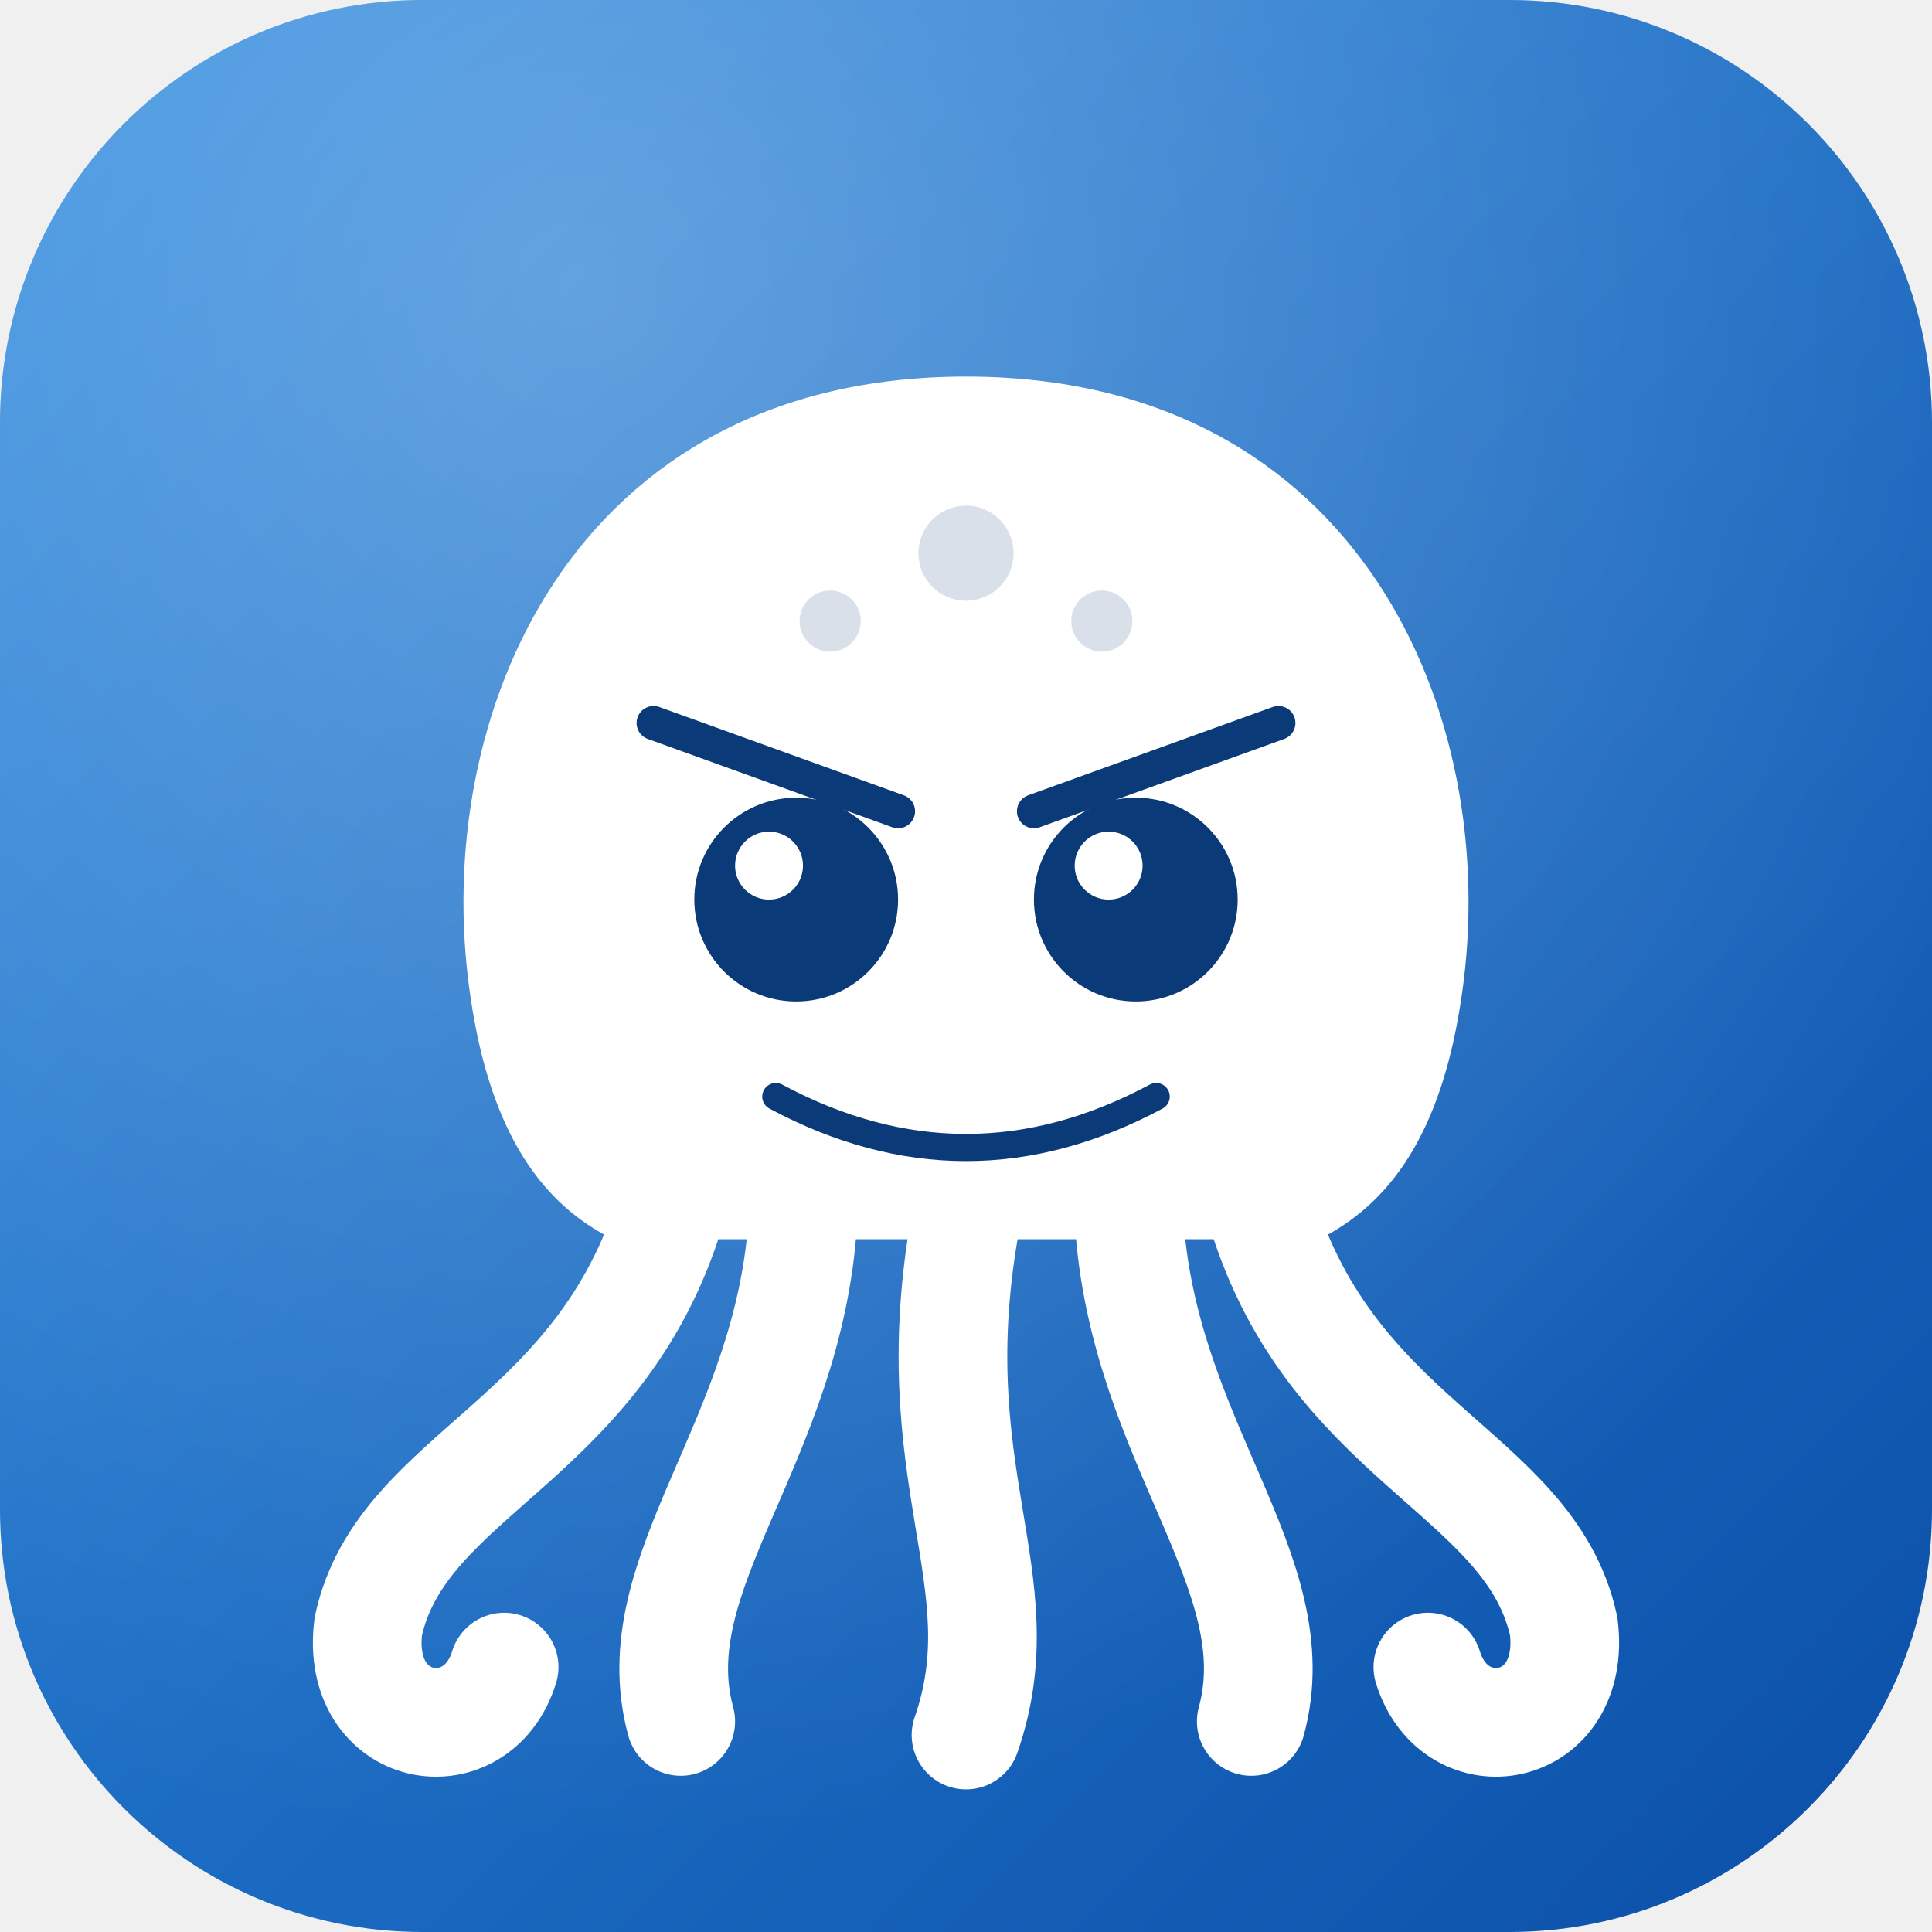
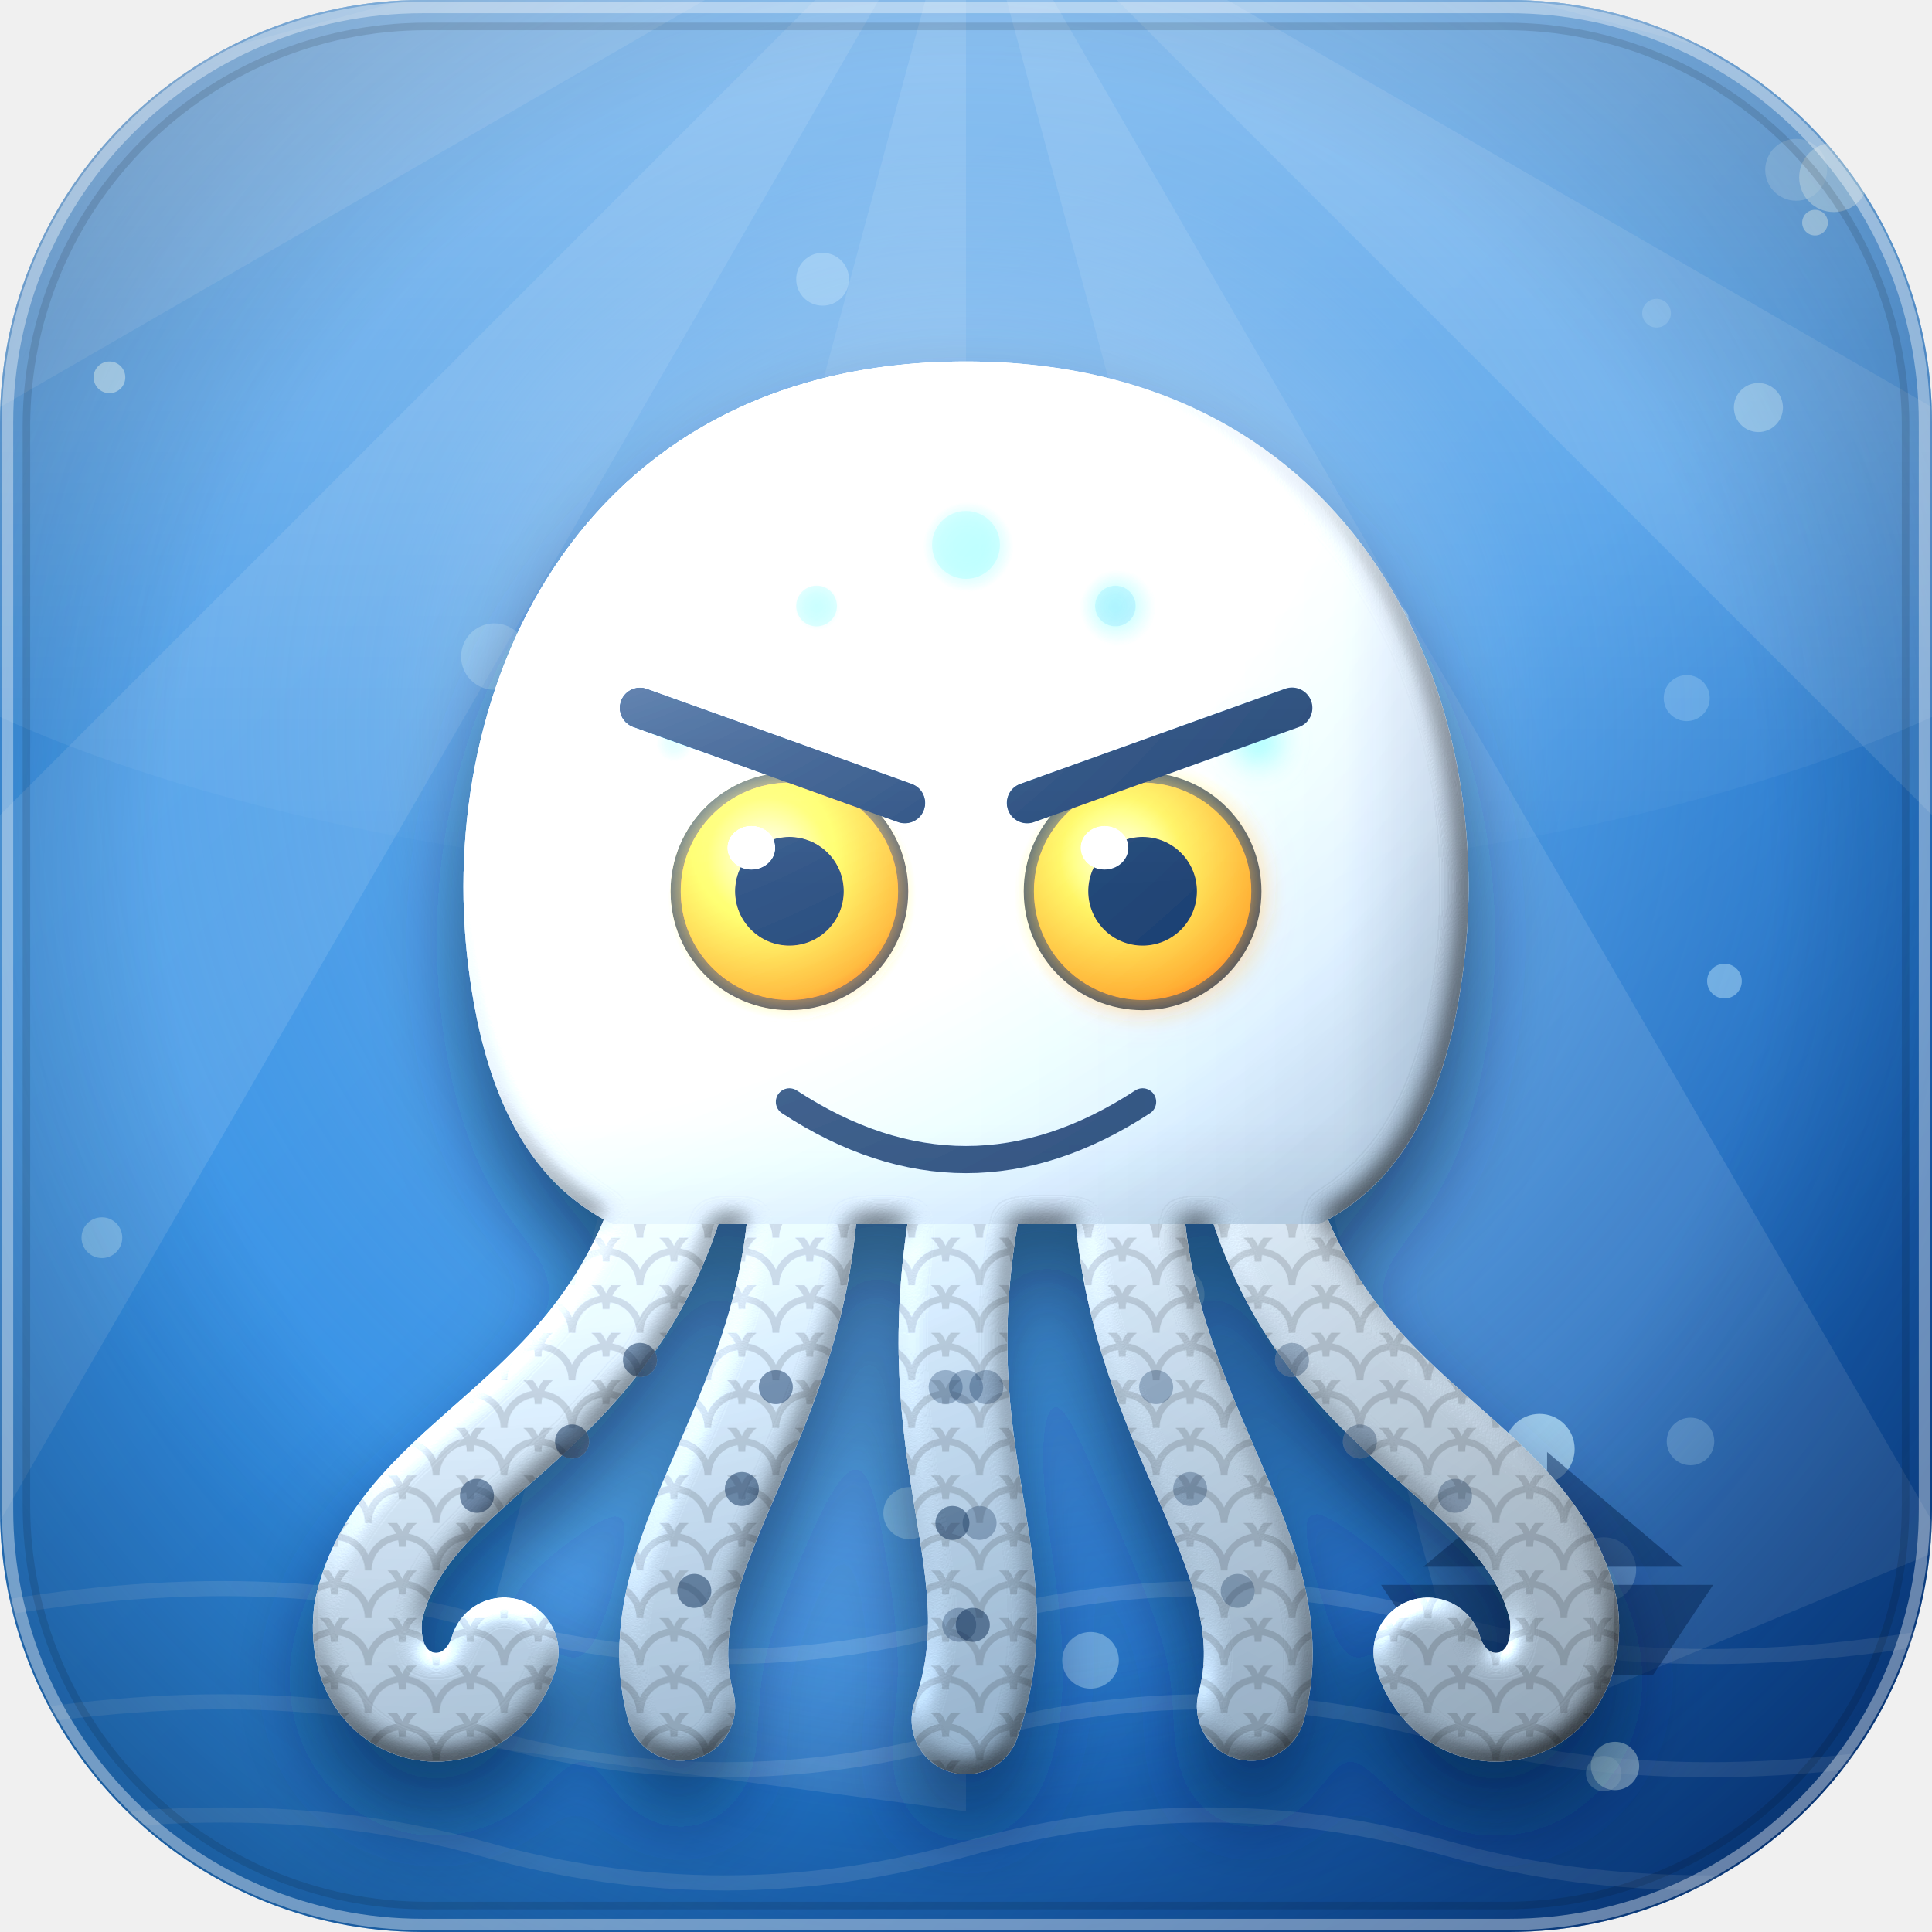
<svg xmlns="http://www.w3.org/2000/svg" viewBox="0 0 512 512" width="512" height="512" role="img" aria-label="Krakendrive">
  <defs>
    <linearGradient id="bg" x1="0" y1="0" x2="1" y2="1">
-       <stop offset="0" stop-color="#2E8BE0" />
-       <stop offset="1" stop-color="#0B4FA8" />
-     </linearGradient>
-     <radialGradient id="hl" cx=".3" cy=".15" r=".8">
-       <stop offset="0" stop-color="#fff" stop-opacity=".28" />
+       <stop offset="0" stop-color="#459AE7" />
+       <stop offset=".55" stop-color="#2C8CE4" />
+       <stop offset="1" stop-color="#073C8C" />
+     </linearGradient>
+     <radialGradient id="aura" cx=".5" cy="0.38" r=".55">
+       <stop offset="0" stop-color="#A0CBF3" stop-opacity=".95" />
+       <stop offset=".55" stop-color="#A0CBF3" stop-opacity=".25" />
+       <stop offset="1" stop-color="#A0CBF3" stop-opacity="0" />
+     </radialGradient>
+     <radialGradient id="vig" cx=".5" cy=".45" r=".75">
+       <stop offset=".55" stop-color="#031B3F" stop-opacity="0" />
+       <stop offset="1" stop-color="#031B3F" stop-opacity=".6" />
+     </radialGradient>
+     <linearGradient id="fw" gradientUnits="userSpaceOnUse" x1="150" y1="60" x2="360" y2="470">
+       <stop offset="0" stop-color="#FFFFFF" />
+       <stop offset=".5" stop-color="#E1EFFB" />
+       <stop offset="1" stop-color="#ABD1F4" />
+     </linearGradient>
+     <linearGradient id="shH" gradientUnits="userSpaceOnUse" x1="256" y1="0" x2="440" y2="0">
+       <stop offset="0" stop-color="#031B3F" stop-opacity="0" />
+       <stop offset=".6" stop-color="#031B3F" stop-opacity=".05" />
+       <stop offset="1" stop-color="#031B3F" stop-opacity=".38" />
+     </linearGradient>
+     <linearGradient id="shV" gradientUnits="userSpaceOnUse" x1="0" y1="80" x2="0" y2="450">
+       <stop offset="0" stop-color="#031B3F" stop-opacity="0" />
+       <stop offset=".6" stop-color="#031B3F" stop-opacity="0" />
+       <stop offset="1" stop-color="#031B3F" stop-opacity=".3" />
+     </linearGradient>
+     <linearGradient id="gold" x1="0" y1="0" x2="1" y2="1">
+       <stop offset="0" stop-color="#FFF1B0" />
+       <stop offset=".5" stop-color="#FFC83D" />
+       <stop offset="1" stop-color="#C98A0B" />
+     </linearGradient>
+     <radialGradient id="eyeG" cx=".4" cy=".35" r=".8">
+       <stop offset="0" stop-color="#FFFBD6" />
+       <stop offset=".35" stop-color="#FFD84A" />
+       <stop offset=".8" stop-color="#FF9A1F" />
+       <stop offset="1" stop-color="#D9560B" />
+     </radialGradient>
+     <linearGradient id="fl" x1="0" y1="1" x2="0" y2="0">
+       <stop offset="0" stop-color="#FFD84A" />
+       <stop offset=".5" stop-color="#FF7A1F" />
+       <stop offset="1" stop-color="#E02F1B" stop-opacity="0" />
+     </linearGradient>
+     <linearGradient id="gloss" x1="0" y1="0" x2="0" y2="1">
+       <stop offset="0" stop-color="#fff" stop-opacity=".34" />
      <stop offset="1" stop-color="#fff" stop-opacity="0" />
-     </radialGradient>
+     </linearGradient>
+     <pattern id="tex" width="20" height="14" patternUnits="userSpaceOnUse">
+       <path d="M0 14 A10 10 0 0 1 20 14 M-10 7 A10 10 0 0 1 10 7 M10 7 A10 10 0 0 1 30 7" fill="none" stroke="#000" stroke-opacity=".14" stroke-width="2" />
+     </pattern>
+     <filter id="glow" x="-80%" y="-80%" width="260%" height="260%">
+       <feGaussianBlur stdDeviation="6" />
+     </filter>
+     <filter id="blur4" x="-50%" y="-50%" width="200%" height="200%">
+       <feGaussianBlur stdDeviation="4" />
+     </filter>
+     <filter id="blur12" x="-50%" y="-50%" width="200%" height="200%">
+       <feGaussianBlur stdDeviation="12" />
+     </filter>
+     <filter id="sh" x="-20%" y="-20%" width="140%" height="150%">
+       <feDropShadow dx="0" dy="14" stdDeviation="11" flood-color="#031B3F" flood-opacity=".6" />
+     </filter>
+     <filter id="bv" x="-5%" y="-5%" width="110%" height="110%" color-interpolation-filters="sRGB">
+       <feGaussianBlur in="SourceAlpha" stdDeviation="3.2" result="b" />
+       <feDiffuseLighting in="b" surfaceScale="6" diffuseConstant="1.5" lighting-color="#fff" result="dl">
+         <fePointLight x="110" y="20" z="300" />
+       </feDiffuseLighting>
+       <feComposite in="dl" in2="SourceAlpha" operator="in" result="dl2" />
+       <feBlend in="SourceGraphic" in2="dl2" mode="multiply" result="lit" />
+       <feSpecularLighting in="b" surfaceScale="6" specularConstant=".75" specularExponent="26" lighting-color="#fff" result="sp">
+         <fePointLight x="110" y="20" z="300" />
+       </feSpecularLighting>
+       <feComposite in="sp" in2="SourceAlpha" operator="in" result="sp2" />
+       <feComposite in="sp2" in2="lit" operator="arithmetic" k1="0" k2="1" k3="1" k4="0" />
+     </filter>
    <clipPath id="c">
      <rect width="512" height="512" rx="112" />
    </clipPath>
  </defs>
  <g clip-path="url(#c)">
    <rect width="512" height="512" fill="url(#bg)" />
-     <rect width="512" height="512" fill="url(#hl)" />
-     <g transform="translate(256 260) scale(0.9) translate(-256 -256)" stroke-linejoin="round" stroke-linecap="round">
-       <g>
-         <g stroke="#FFFFFF" stroke-width="32" fill="none">
-           <path d="M170 320 C150 392 90 400 80 446 C76 478 112 484 120 458" />
-           <path d="M208 326 C204 392 160 430 172 474" />
+     <g fill="#fff" opacity="0.12">
+       <path d="M256 -40 L776 -40 L758 95Z" />
+       <path d="M256 -40 L706 220 L624 328Z" />
+       <path d="M256 -40 L516 410 L391 462Z" />
+       <path d="M256 -40 L256 480 L121 462Z" />
+       <path d="M256 -40 L-4 410 L-112 328Z" />
+       <path d="M256 -40 L-194 220 L-246 95Z" />
+       <path d="M256 -40 L-264 -40 L-246 -175Z" />
+       <path d="M256 -40 L-194 -300 L-112 -408Z" />
+       <path d="M256 -40 L-4 -490 L121 -542Z" />
+       <path d="M256 -40 L256 -560 L391 -542Z" />
+       <path d="M256 -40 L516 -490 L624 -408Z" />
+       <path d="M256 -40 L706 -300 L758 -175Z" />
+     </g>
+     <path d="M-20 430 Q64 412 128 430 T256 430 T384 430 T532 430" fill="none" stroke="#fff" stroke-opacity=".14" stroke-width="4" />
+     <path d="M-20 460 Q64 442 128 460 T256 460 T384 460 T532 460" fill="none" stroke="#fff" stroke-opacity=".14" stroke-width="4" />
+     <path d="M-20 490 Q64 472 128 490 T256 490 T384 490 T532 490" fill="none" stroke="#fff" stroke-opacity=".14" stroke-width="4" />
+     <circle cx="476" cy="45" r="8.2" fill="#CFF3FF" opacity="0.28" />
+     <circle cx="486" cy="47" r="9.2" fill="#CFF3FF" opacity="0.54" />
+     <circle cx="425" cy="470" r="4.7" fill="#CFF3FF" opacity="0.37" />
+     <circle cx="354" cy="161" r="4.8" fill="#CFF3FF" opacity="0.31" />
+     <circle cx="425" cy="416" r="8.6" fill="#CFF3FF" opacity="0.31" />
+     <circle cx="457" cy="260" r="4.6" fill="#CFF3FF" opacity="0.43" />
+     <circle cx="218" cy="74" r="7.0" fill="#CFF3FF" opacity="0.38" />
+     <circle cx="289" cy="440" r="7.5" fill="#CFF3FF" opacity="0.40" />
+     <circle cx="428" cy="468" r="6.4" fill="#CFF3FF" opacity="0.67" />
+     <circle cx="29" cy="100" r="4.2" fill="#CFF3FF" opacity="0.67" />
+     <circle cx="346" cy="349" r="5.0" fill="#CFF3FF" opacity="0.45" />
+     <circle cx="439" cy="83" r="3.8" fill="#CFF3FF" opacity="0.22" />
+     <circle cx="241" cy="401" r="6.9" fill="#CFF3FF" opacity="0.40" />
+     <circle cx="257" cy="117" r="9.6" fill="#CFF3FF" opacity="0.38" />
+     <circle cx="131" cy="174" r="8.8" fill="#CFF3FF" opacity="0.36" />
+     <circle cx="447" cy="185" r="6.1" fill="#CFF3FF" opacity="0.24" />
+     <circle cx="448" cy="382" r="6.3" fill="#CFF3FF" opacity="0.26" />
+     <circle cx="252" cy="202" r="8.9" fill="#CFF3FF" opacity="0.66" />
+     <circle cx="370" cy="164" r="3.3" fill="#CFF3FF" opacity="0.65" />
+     <circle cx="466" cy="108" r="6.5" fill="#CFF3FF" opacity="0.44" />
+     <circle cx="481" cy="59" r="3.4" fill="#CFF3FF" opacity="0.62" />
+     <circle cx="289" cy="239" r="8.4" fill="#CFF3FF" opacity="0.50" />
+     <circle cx="347" cy="150" r="3.6" fill="#CFF3FF" opacity="0.20" />
+     <circle cx="177" cy="319" r="5.7" fill="#CFF3FF" opacity="0.37" />
+     <circle cx="312" cy="343" r="7.2" fill="#CFF3FF" opacity="0.36" />
+     <circle cx="408" cy="384" r="9.3" fill="#CFF3FF" opacity="0.65" />
+     <circle cx="27" cy="328" r="5.4" fill="#CFF3FF" opacity="0.39" />
+     <circle cx="265" cy="102" r="4.7" fill="#CFF3FF" opacity="0.69" />
+     <circle cx="176" cy="433" r="7.8" fill="#CFF3FF" opacity="0.36" />
+     <circle cx="170" cy="300" r="7.9" fill="#CFF3FF" opacity="0.37" />
+     <g transform="translate(366 380) scale(.8)" fill="#072B5C" opacity=".55">
+       <path d="M0 50 H110 L90 80 H20Z" />
+       <path d="M55 0 V50 M55 6 L100 44 H55Z M50 14 L14 44 H50Z" />
+     </g>
+     <rect width="512" height="512" fill="url(#aura)" />
+     <rect width="512" height="512" fill="url(#vig)" />
+     <g filter="url(#sh)">
+       <g filter="url(#bv)">
+         <g transform="translate(256 256) scale(0.9) translate(-256 -256)" stroke-linejoin="round" stroke-linecap="round">
+           <g>
+             <path d="M170 320 C150 392 90 400 80 446 C76 478 112 484 120 458" stroke="url(#fw)" stroke-width="32" fill="none" />
+             <path d="M170 320 C150 392 90 400 80 446 C76 478 112 484 120 458" stroke="url(#tex)" stroke-width="32" fill="none" />
+             <path d="M208 326 C204 392 160 430 172 474" stroke="url(#fw)" stroke-width="32" fill="none" />
+             <path d="M208 326 C204 392 160 430 172 474" stroke="url(#tex)" stroke-width="32" fill="none" />
+           </g>
+           <g transform="translate(512 0) scale(-1 1)">
+             <path d="M170 320 C150 392 90 400 80 446 C76 478 112 484 120 458" stroke="url(#fw)" stroke-width="32" fill="none" />
+             <path d="M170 320 C150 392 90 400 80 446 C76 478 112 484 120 458" stroke="url(#tex)" stroke-width="32" fill="none" />
+             <path d="M208 326 C204 392 160 430 172 474" stroke="url(#fw)" stroke-width="32" fill="none" />
+             <path d="M208 326 C204 392 160 430 172 474" stroke="url(#tex)" stroke-width="32" fill="none" />
+           </g>
+           <path d="M256 326 C242 402 272 432 256 478" stroke="url(#fw)" stroke-width="32" fill="none" />
+           <path d="M256 326 C242 402 272 432 256 478" stroke="url(#tex)" stroke-width="32" fill="none" />
+           <g>
+             <circle cx="160" cy="372" r="5" fill="#072B5C" opacity=".3" />
+             <circle cx="140" cy="396" r="5" fill="#072B5C" opacity=".3" />
+             <circle cx="112" cy="412" r="5" fill="#072B5C" opacity=".3" />
+             <circle cx="200" cy="380" r="5" fill="#072B5C" opacity=".3" />
+             <circle cx="190" cy="410" r="5" fill="#072B5C" opacity=".3" />
+             <circle cx="176" cy="440" r="5" fill="#072B5C" opacity=".3" />
+             <circle cx="250" cy="380" r="5" fill="#072B5C" opacity=".3" />
+             <circle cx="252" cy="420" r="5" fill="#072B5C" opacity=".3" />
+             <circle cx="258" cy="450" r="5" fill="#072B5C" opacity=".3" />
+           </g>
+           <g transform="translate(512 0) scale(-1 1)">
+             <circle cx="160" cy="372" r="5" fill="#072B5C" opacity=".3" />
+             <circle cx="140" cy="396" r="5" fill="#072B5C" opacity=".3" />
+             <circle cx="112" cy="412" r="5" fill="#072B5C" opacity=".3" />
+             <circle cx="200" cy="380" r="5" fill="#072B5C" opacity=".3" />
+             <circle cx="190" cy="410" r="5" fill="#072B5C" opacity=".3" />
+             <circle cx="176" cy="440" r="5" fill="#072B5C" opacity=".3" />
+             <circle cx="250" cy="380" r="5" fill="#072B5C" opacity=".3" />
+             <circle cx="252" cy="420" r="5" fill="#072B5C" opacity=".3" />
+             <circle cx="258" cy="450" r="5" fill="#072B5C" opacity=".3" />
+           </g>
+           <circle cx="160" cy="372" r="5" fill="#072B5C" opacity=".3" />
+           <circle cx="140" cy="396" r="5" fill="#072B5C" opacity=".3" />
+           <circle cx="112" cy="412" r="5" fill="#072B5C" opacity=".3" />
+           <circle cx="200" cy="380" r="5" fill="#072B5C" opacity=".3" />
+           <circle cx="190" cy="410" r="5" fill="#072B5C" opacity=".3" />
+           <circle cx="176" cy="440" r="5" fill="#072B5C" opacity=".3" />
+           <circle cx="256" cy="380" r="5" fill="#072B5C" opacity=".3" />
+           <circle cx="252" cy="420" r="5" fill="#072B5C" opacity=".3" />
+           <circle cx="258" cy="450" r="5" fill="#072B5C" opacity=".3" />
+           <path d="M256 78 C372 78 414 178 402 260 C396 302 380 322 360 332 L152 332 C132 322 116 302 110 260 C98 178 140 78 256 78Z" fill="url(#fw)" />
+           <path d="M256 78 C372 78 414 178 402 260 C396 302 380 322 360 332 L152 332 C132 322 116 302 110 260 C98 178 140 78 256 78Z" fill="url(#shV)" />
+           <path d="M256 78 C372 78 414 178 402 260 C396 302 380 322 360 332 L152 332Z" fill="url(#shH)" />
+           <path d="M240 84 C160 90 122 160 118 230" fill="none" stroke="#fff" stroke-opacity="0.9" stroke-width="4" />
+           <g fill="#7FE7FF" opacity=".85" filter="url(#blur4)">
+             <circle cx="256" cy="132" r="14" />
+             <circle cx="212" cy="150" r="9" />
+             <circle cx="300" cy="150" r="9" />
+             <circle cx="170" cy="190" r="7" />
+             <circle cx="342" cy="190" r="7" />
+           </g>
+           <g fill="#072B5C" opacity=".18">
+             <circle cx="256" cy="132" r="10" />
+             <circle cx="212" cy="150" r="6" />
+             <circle cx="300" cy="150" r="6" />
+           </g>
+           <g transform="translate(204 234) rotate(0)">
+             <ellipse rx="35" ry="35" fill="#072B5C" />
+             <ellipse rx="32" ry="32" fill="url(#eyeG)" filter="url(#glow)" />
+             <ellipse rx="32" ry="32" fill="url(#eyeG)" />
+             <circle r="16.0" fill="#072B5C" />
+             <ellipse cx="-11.2" cy="-12.8" rx="7.0" ry="6.4" fill="#fff" opacity=".95" />
+           </g>
+           <g transform="translate(308 234) rotate(0)">
+             <ellipse rx="35" ry="35" fill="#072B5C" />
+             <ellipse rx="32" ry="32" fill="url(#eyeG)" filter="url(#glow)" />
+             <ellipse rx="32" ry="32" fill="url(#eyeG)" />
+             <circle r="16.0" fill="#072B5C" />
+             <ellipse cx="-11.2" cy="-12.8" rx="7.0" ry="6.4" fill="#fff" opacity=".9" />
+           </g>
+           <path d="M160 180 L238 208 M352 180 L274 208" stroke="#072B5C" stroke-width="12" />
+           <path d="M204 296 Q256 330 308 296" fill="none" stroke="#072B5C" stroke-width="8" stroke-opacity="0.85" />
        </g>
      </g>
-       <g transform="translate(512 0) scale(-1 1)">
-         <g stroke="#FFFFFF" stroke-width="32" fill="none">
-           <path d="M170 320 C150 392 90 400 80 446 C76 478 112 484 120 458" />
-           <path d="M208 326 C204 392 160 430 172 474" />
-         </g>
-       </g>
-       <path d="M256 326 C242 402 272 432 256 478" stroke="#FFFFFF" stroke-width="32" fill="none" />
-       <path d="M256 78 C372 78 414 178 402 260 C396 302 380 322 360 332 L152 332 C132 322 116 302 110 260 C98 178 140 78 256 78Z" fill="#FFFFFF" />
-       <circle cx="206" cy="232" r="30" fill="#0A3A78" />
-       <circle cx="306" cy="232" r="30" fill="#0A3A78" />
-       <circle cx="198" cy="222" r="10" fill="#FFFFFF" />
-       <circle cx="298" cy="222" r="10" fill="#FFFFFF" />
-       <path d="M164 180 L236 206 M348 180 L276 206" stroke="#0A3A78" stroke-width="10" />
-       <g fill="#0A3A78" opacity=".16">
-         <circle cx="256" cy="130" r="14" />
-         <circle cx="216" cy="150" r="9" />
-         <circle cx="296" cy="150" r="9" />
-       </g>
-       <path d="M200 290 Q256 320 312 290" stroke="#0A3A78" stroke-width="8" fill="none" />
    </g>
+     <path d="M0 0 H512 V190 C380 250 132 250 0 190Z" fill="url(#gloss)" />
+     <rect x="2" y="2" width="508" height="508" rx="110" fill="none" stroke="#fff" stroke-opacity=".38" stroke-width="3" />
+     <rect x="7" y="7" width="498" height="498" rx="106" fill="none" stroke="#000" stroke-opacity=".12" stroke-width="2" />
  </g>
</svg>
